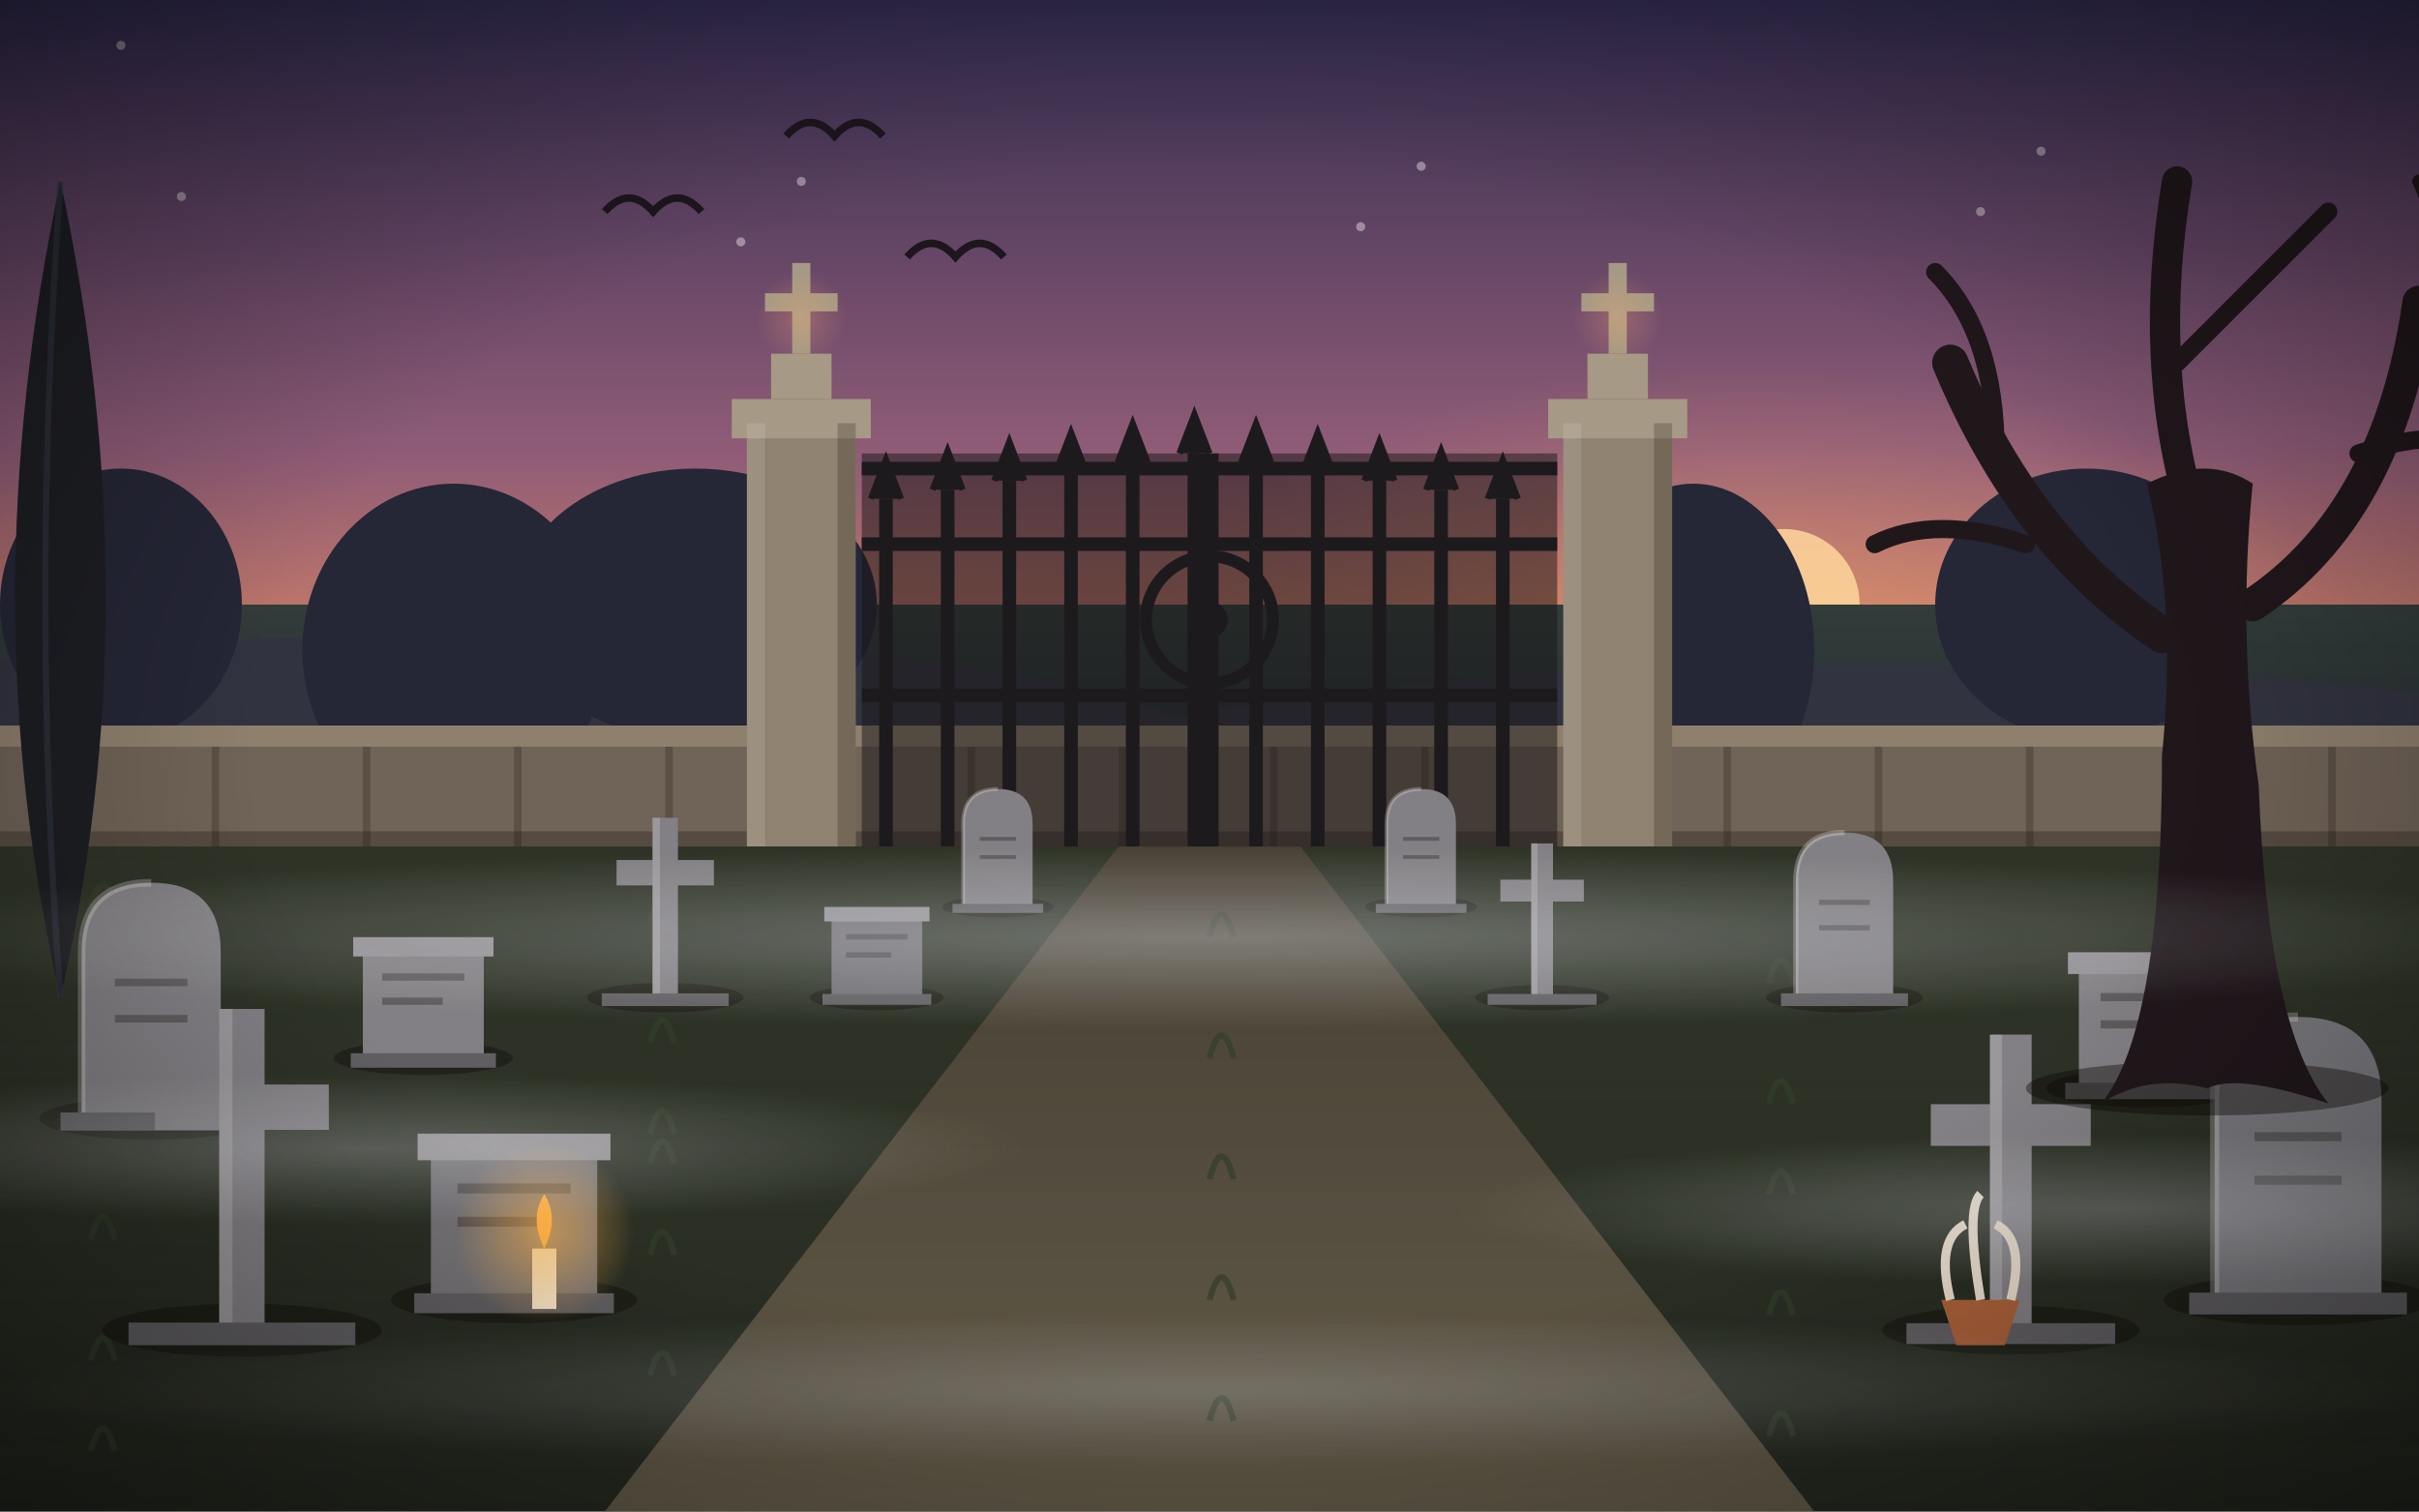
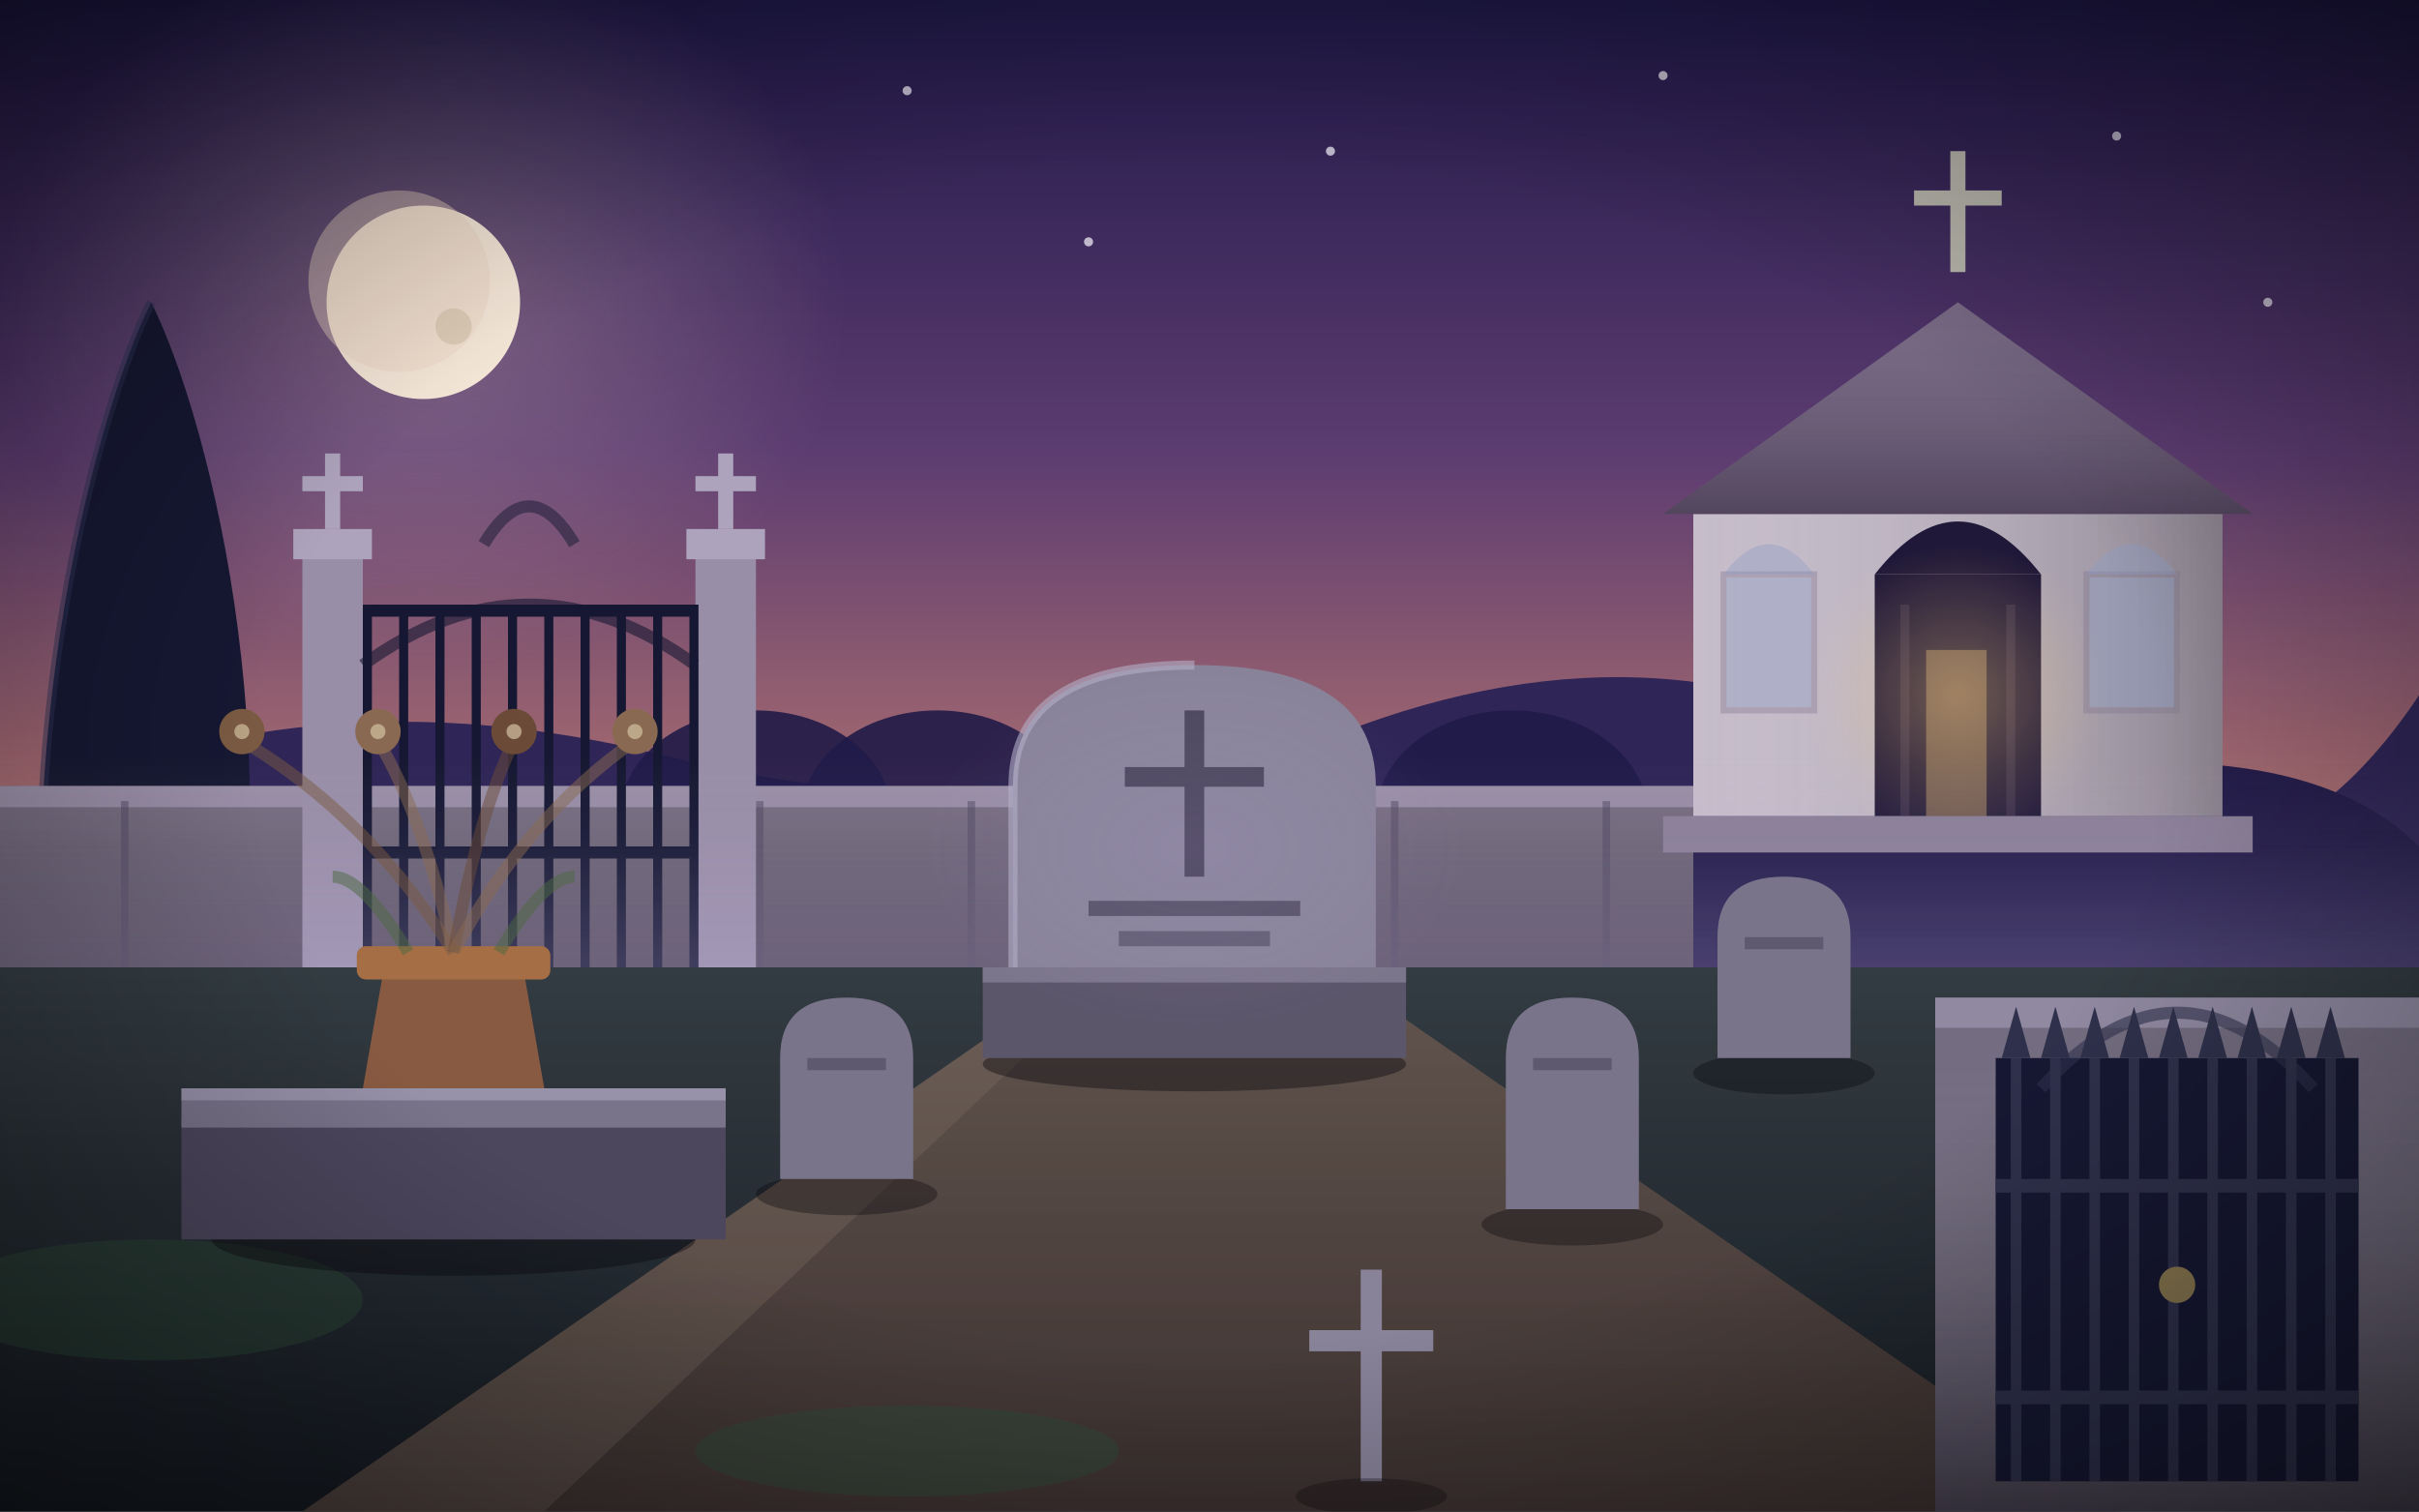
- <svg xmlns="http://www.w3.org/2000/svg" viewBox="0 0 160 100" preserveAspectRatio="xMidYMid slice" width="100%" height="100%">
+ <svg xmlns="http://www.w3.org/2000/svg" viewBox="0 0 160 100" preserveAspectRatio="xMidYMid slice" width="1920" height="1200">
  <defs>
-     <radialGradient id="vgl27" cx="0.5" cy="0.5" r="0.78">
+     <linearGradient id="cem1" x1="0" y1="0" x2="0" y2="1">
+       <stop offset="0" stop-color="#1a1440" stop-opacity="1" />
+       <stop offset="0.45" stop-color="#5a3a6c" stop-opacity="1" />
+       <stop offset="1" stop-color="#d88a6a" stop-opacity="1" />
+     </linearGradient>
+     <radialGradient id="cem2" cx="0.5" cy="0.5" r="0.5">
+       <stop offset="0" stop-color="#ffe2c8" stop-opacity="0.28" />
+       <stop offset="1" stop-color="#ffe2c8" stop-opacity="0" />
+     </radialGradient>
+     <linearGradient id="cem3" x1="0" y1="0" x2="0" y2="1">
+       <stop offset="0" stop-color="#000" stop-opacity="0.0" />
+       <stop offset="1" stop-color="#000" stop-opacity="0.35" />
+     </linearGradient>
+     <linearGradient id="cem4" x1="0" y1="0" x2="1" y2="0">
+       <stop offset="0" stop-color="#fff" stop-opacity="0.05" />
+       <stop offset="1" stop-color="#000" stop-opacity="0.3" />
+     </linearGradient>
+     <linearGradient id="cem5" x1="0" y1="0" x2="0" y2="1">
+       <stop offset="0" stop-color="#fff" stop-opacity="0.1" />
+       <stop offset="1" stop-color="#000" stop-opacity="0.25" />
+     </linearGradient>
+     <radialGradient id="cem6" cx="0.5" cy="0.5" r="0.5">
+       <stop offset="0" stop-color="#ffd27a" stop-opacity="0.38" />
+       <stop offset="1" stop-color="#ffd27a" stop-opacity="0" />
+     </radialGradient>
+     <linearGradient id="cem7" x1="0" y1="0" x2="0" y2="1">
+       <stop offset="0" stop-color="#c8b8e8" stop-opacity="0.0" />
+       <stop offset="1" stop-color="#c8b8e8" stop-opacity="0.22" />
+     </linearGradient>
+     <linearGradient id="cem8" x1="0" y1="0" x2="0" y2="1">
+       <stop offset="0" stop-color="#c8b8e8" stop-opacity="0.0" />
+       <stop offset="1" stop-color="#c8b8e8" stop-opacity="0.18" />
+     </linearGradient>
+     <linearGradient id="cem9" x1="0" y1="0" x2="0" y2="1">
+       <stop offset="0" stop-color="#2f3a3a" stop-opacity="1" />
+       <stop offset="1" stop-color="#10181a" stop-opacity="1" />
+     </linearGradient>
+     <linearGradient id="cem10" x1="0" y1="0" x2="0" y2="1">
+       <stop offset="0" stop-color="#2f3a3a" stop-opacity="1" />
+       <stop offset="1" stop-color="#10181a" stop-opacity="1" />
+     </linearGradient>
+     <linearGradient id="cem11" x1="0" y1="0" x2="0" y2="1">
+       <stop offset="0" stop-color="#6a5a4a" stop-opacity="0.85" />
+       <stop offset="1" stop-color="#3a3028" stop-opacity="0.95" />
+     </linearGradient>
+     <radialGradient id="cem12" cx="0.5" cy="0.5" r="0.5">
+       <stop offset="0" stop-color="#c8b8ff" stop-opacity="0.1" />
+       <stop offset="1" stop-color="#c8b8ff" stop-opacity="0" />
+     </radialGradient>
+     <linearGradient id="cem13" x1="0" y1="0" x2="0" y2="1">
+       <stop offset="0" stop-color="#fff" stop-opacity="0.05" />
+       <stop offset="1" stop-color="#000" stop-opacity="0.35" />
+     </linearGradient>
+     <radialGradient id="cem14" cx="0.5" cy="0.5" r="0.78">
      <stop offset="0.5" stop-color="#000" stop-opacity="0" />
-       <stop offset="1" stop-color="#000" stop-opacity="0.55" />
-     </radialGradient>
-     <linearGradient id="skl27" x1="0" y1="0" x2="0" y2="1">
-       <stop offset="0" stop-color="#2a2850" />
-       <stop offset="0.45" stop-color="#8a5a7a" />
-       <stop offset="0.8" stop-color="#f0925a" />
-       <stop offset="1" stop-color="#ffc27a" />
-     </linearGradient>
-     <radialGradient id="snl27" cx="0.5" cy="0.5" r="0.5">
-       <stop offset="0" stop-color="#ffb070" stop-opacity="0.45" />
-       <stop offset="1" stop-color="#ffb070" stop-opacity="0" />
-     </radialGradient>
-     <linearGradient id="hll27" x1="0" y1="0" x2="0" y2="1">
-       <stop offset="0" stop-color="#2a3a3a" />
-       <stop offset="1" stop-color="#1a2430" />
-     </linearGradient>
-     <linearGradient id="grl27" x1="0" y1="0" x2="0" y2="1">
-       <stop offset="0" stop-color="#3a4a3a" />
-       <stop offset="1" stop-color="#1c261f" />
-     </linearGradient>
-     <linearGradient id="fgll27" x1="0" y1="0" x2="0" y2="1">
-       <stop offset="0" stop-color="#000" stop-opacity="0.35" />
-       <stop offset="1" stop-color="#000" stop-opacity="0.05" />
-     </linearGradient>
-     <radialGradient id="cdl27" cx="0.5" cy="0.5" r="0.5">
-       <stop offset="0" stop-color="#ffb347" stop-opacity="0.6" />
-       <stop offset="1" stop-color="#ffb347" stop-opacity="0" />
-     </radialGradient>
-     <radialGradient id="mfl27" cx="0.5" cy="0.5" r="0.5">
-       <stop offset="0" stop-color="#d8dfe8" stop-opacity="0.42" />
-       <stop offset="1" stop-color="#d8dfe8" stop-opacity="0" />
+       <stop offset="1" stop-color="#000" stop-opacity="0.6" />
    </radialGradient>
  </defs>
-   <rect x="0" y="0" width="160" height="66" fill="url(#skl27)" />
-   <circle cx="8" cy="3" r=".3" fill="#fff" opacity=".4" />
-   <circle cx="49" cy="16" r=".3" fill="#fff" opacity=".4" />
-   <circle cx="90" cy="15" r=".3" fill="#fff" opacity=".4" />
-   <circle cx="131" cy="14" r=".3" fill="#fff" opacity=".4" />
-   <circle cx="12" cy="13" r=".3" fill="#fff" opacity=".4" />
-   <circle cx="53" cy="12" r=".3" fill="#fff" opacity=".4" />
-   <circle cx="94" cy="11" r=".3" fill="#fff" opacity=".4" />
-   <circle cx="135" cy="10" r=".3" fill="#fff" opacity=".4" />
-   <ellipse cx="116" cy="44" rx="40" ry="20" fill="url(#snl27)" />
-   <circle cx="118" cy="40" r="5" fill="#ffd9a0" opacity=".85" />
-   <rect x="0" y="40" width="160" height="16" fill="url(#hll27)" />
-   <ellipse cx="30" cy="50" rx="50" ry="8" fill="#2a3042" />
-   <ellipse cx="124" cy="52" rx="56" ry="8" fill="#2a3042" opacity=".9" />
-   <g fill="#1c2236">
-     <ellipse cx="8" cy="40" rx="8" ry="9" />
-     <ellipse cx="30" cy="43" rx="10" ry="11" />
-     <ellipse cx="46" cy="40" rx="12" ry="9" />
-     <ellipse cx="112" cy="43" rx="8" ry="11" />
-     <ellipse cx="138" cy="40" rx="10" ry="9" />
+   <rect x="0" y="0" width="160" height="66" fill="url(#cem1)" />
+   <ellipse cx="28" cy="20" rx="28" ry="24" fill="url(#cem2)" />
+   <circle cx="28" cy="20" r="6.4" fill="#fbeed8" />
+   <circle cx="26.4" cy="18.6" r="6" fill="#efdcc0" opacity="0.45" />
+   <circle cx="30" cy="21.6" r="1.2" fill="#d6c4a6" opacity="0.6" />
+   <circle cx="60" cy="6" r="0.3" fill="#fff" opacity="0.7" />
+   <circle cx="88" cy="10" r="0.3" fill="#fff" opacity="0.7" />
+   <circle cx="110" cy="5" r="0.3" fill="#fff" opacity="0.7" />
+   <circle cx="140" cy="9" r="0.3" fill="#fff" opacity="0.7" />
+   <circle cx="150" cy="20" r="0.3" fill="#fff" opacity="0.7" />
+   <circle cx="72" cy="16" r="0.3" fill="#fff" opacity="0.7" />
+   <path d="M0 54Q20 44 44 50T90 48T130 52T160 46V62H0Z" fill="#2a2250" />
+   <path d="M0 58Q30 50 60 56T120 54T160 56V66H0Z" fill="#1d1842" />
+   <ellipse cx="50" cy="54" rx="9" ry="7" fill="#1a1640" opacity="0.9" />
+   <ellipse cx="62" cy="54" rx="9" ry="7" fill="#1a1640" opacity="0.9" />
+   <ellipse cx="100" cy="54" rx="9" ry="7" fill="#1a1640" opacity="0.9" />
+   <path d="M4 74C0 52 6 28 10 20C14 28 20 52 14 74Z" fill="#10142a" />
+   <path d="M4 74C0 52 6 28 10 20" fill="none" opacity="0.5" stroke="#2a3050" stroke-width="0.6" />
+   <rect x="0" y="52" width="112" height="12" fill="#7a7280" />
+   <rect x="0" y="52" width="112" height="12" fill="url(#cem3)" />
+   <rect x="0" y="52" width="112" height="1.4" fill="#a8a0b4" opacity="0.7" />
+   <rect x="8" y="53" width="0.5" height="11" fill="#4a4458" opacity="0.5" />
+   <rect x="22" y="53" width="0.5" height="11" fill="#4a4458" opacity="0.5" />
+   <rect x="36" y="53" width="0.5" height="11" fill="#4a4458" opacity="0.5" />
+   <rect x="50" y="53" width="0.5" height="11" fill="#4a4458" opacity="0.5" />
+   <rect x="64" y="53" width="0.5" height="11" fill="#4a4458" opacity="0.5" />
+   <rect x="78" y="53" width="0.5" height="11" fill="#4a4458" opacity="0.5" />
+   <rect x="92" y="53" width="0.5" height="11" fill="#4a4458" opacity="0.5" />
+   <rect x="106" y="53" width="0.5" height="11" fill="#4a4458" opacity="0.5" />
+   <rect x="20" y="36" width="4" height="28" fill="#9a92a6" />
+   <rect x="19.4" y="35" width="5.2" height="2" fill="#b0a8bc" />
+   <path d="M22 30V35M20 32H24" fill="none" stroke="#b0a8bc" stroke-width="1" />
+   <rect x="46" y="36" width="4" height="28" fill="#9a92a6" />
+   <rect x="45.4" y="35" width="5.2" height="2" fill="#b0a8bc" />
+   <path d="M48 30V35M46 32H50" fill="none" stroke="#b0a8bc" stroke-width="1" />
+   <rect x="24" y="40" width="0.6" height="24" fill="#10142a" />
+   <rect x="26.4" y="40" width="0.6" height="24" fill="#10142a" />
+   <rect x="28.8" y="40" width="0.6" height="24" fill="#10142a" />
+   <rect x="31.2" y="40" width="0.6" height="24" fill="#10142a" />
+   <rect x="33.6" y="40" width="0.6" height="24" fill="#10142a" />
+   <rect x="36" y="40" width="0.6" height="24" fill="#10142a" />
+   <rect x="38.4" y="40" width="0.6" height="24" fill="#10142a" />
+   <rect x="40.8" y="40" width="0.6" height="24" fill="#10142a" />
+   <rect x="43.2" y="40" width="0.6" height="24" fill="#10142a" />
+   <rect x="45.6" y="40" width="0.6" height="24" fill="#10142a" />
+   <path d="M24 44Q35 36 46 44" fill="none" opacity="0.6" stroke="#10142a" stroke-width="0.8" />
+   <rect x="24" y="40" width="22" height="0.8" fill="#10142a" />
+   <rect x="24" y="56" width="22" height="0.8" fill="#10142a" />
+   <path d="M32 36q3-5 6 0" fill="none" opacity="0.5" stroke="#10142a" stroke-width="0.8" />
+   <rect x="112" y="34" width="35" height="20" fill="#c8bfc8" />
+   <rect x="112" y="34" width="35" height="20" fill="url(#cem4)" />
+   <path d="M110 34L129.5 20L149 34Z" fill="#6a5a74" />
+   <path d="M110 34L129.5 20L149 34Z" fill="url(#cem5)" />
+   <rect x="129" y="10" width="1" height="8" fill="#bba" />
+   <rect x="126.6" y="12.6" width="5.8" height="1" fill="#bba" />
+   <rect x="124" y="38" width="11" height="16" fill="#1a1430" />
+   <path d="M124 38Q129.5 31 135 38Z" fill="#1a1430" />
+   <path d="M126 54V40M133 54V40" fill="none" opacity="0.4" stroke="#4a4058" stroke-width="0.6" />
+   <ellipse cx="129.5" cy="46" rx="10" ry="10" fill="url(#cem6)" />
+   <rect x="127.4" y="43" width="4" height="11" fill="#ffd27a" opacity="0.35" />
+   <rect x="114" y="38" width="6" height="9" fill="#8aa0c8" opacity="0.35" stroke="#7a7288" stroke-width="0.4" />
+   <path d="M114 38Q117 34 120 38" fill="#8aa0c8" opacity="0.35" />
+   <rect x="138" y="38" width="6" height="9" fill="#8aa0c8" opacity="0.35" stroke="#7a7288" stroke-width="0.4" />
+   <path d="M138 38Q141 34 144 38" fill="#8aa0c8" opacity="0.35" />
+   <rect x="110" y="54" width="39" height="2.4" fill="#8a8294" />
+   <rect x="0" y="50" width="160" height="20" fill="url(#cem7)" />
+   <rect x="0" y="56" width="160" height="14" fill="url(#cem8)" />
+   <rect x="0" y="64" width="160" height="36" fill="url(#cem9)" />
+   <rect x="0" y="64" width="160" height="36" fill="url(#cem10)" />
+   <g stroke="#000" stroke-width=".3" opacity="0.0">
+     <line x1="-20.8" y1="64" x2="-247.6" y2="100" />
+     <line x1="-15.2" y1="64" x2="-229.4" y2="100" />
+     <line x1="-9.6" y1="64" x2="-211.2" y2="100" />
+     <line x1="-4" y1="64" x2="-193" y2="100" />
+     <line x1="1.6" y1="64" x2="-174.8" y2="100" />
+     <line x1="7.2" y1="64" x2="-156.6" y2="100" />
+     <line x1="12.8" y1="64" x2="-138.4" y2="100" />
+     <line x1="18.4" y1="64" x2="-120.2" y2="100" />
+     <line x1="24" y1="64" x2="-102" y2="100" />
+     <line x1="29.6" y1="64" x2="-83.8" y2="100" />
+     <line x1="35.2" y1="64" x2="-65.6" y2="100" />
+     <line x1="40.8" y1="64" x2="-47.4" y2="100" />
+     <line x1="46.4" y1="64" x2="-29.2" y2="100" />
+     <line x1="52" y1="64" x2="-11" y2="100" />
+     <line x1="57.6" y1="64" x2="7.2" y2="100" />
+     <line x1="63.2" y1="64" x2="25.4" y2="100" />
+     <line x1="68.8" y1="64" x2="43.6" y2="100" />
+     <line x1="74.4" y1="64" x2="61.8" y2="100" />
+     <line x1="80" y1="64" x2="80" y2="100" />
+     <line x1="85.6" y1="64" x2="98.2" y2="100" />
+     <line x1="91.2" y1="64" x2="116.4" y2="100" />
+     <line x1="96.8" y1="64" x2="134.6" y2="100" />
+     <line x1="102.4" y1="64" x2="152.8" y2="100" />
+     <line x1="108" y1="64" x2="171" y2="100" />
+     <line x1="113.6" y1="64" x2="189.2" y2="100" />
+     <line x1="119.2" y1="64" x2="207.4" y2="100" />
+     <line x1="124.8" y1="64" x2="225.6" y2="100" />
+     <line x1="130.4" y1="64" x2="243.8" y2="100" />
+     <line x1="136" y1="64" x2="262" y2="100" />
+     <line x1="141.6" y1="64" x2="280.2" y2="100" />
+     <line x1="147.2" y1="64" x2="298.4" y2="100" />
+     <line x1="152.8" y1="64" x2="316.6" y2="100" />
+     <line x1="158.4" y1="64" x2="334.8" y2="100" />
+     <line x1="164" y1="64" x2="353" y2="100" />
+     <line x1="169.6" y1="64" x2="371.2" y2="100" />
+     <line x1="175.2" y1="64" x2="389.4" y2="100" />
+     <line x1="180.8" y1="64" x2="407.6" y2="100" />
+     <line x1="0" y1="74.34" x2="160" y2="74.34" />
  </g>
-   <rect x="0" y="48" width="160" height="8" fill="#6a6258" />
-   <rect x="0" y="48" width="160" height="1.4" fill="#8a8070" />
-   <rect x="4" y="49.4" width="0.5" height="6.6" fill="#000" opacity=".2" />
-   <rect x="14" y="49.4" width="0.5" height="6.6" fill="#000" opacity=".2" />
-   <rect x="24" y="49.4" width="0.5" height="6.6" fill="#000" opacity=".2" />
-   <rect x="34" y="49.4" width="0.5" height="6.6" fill="#000" opacity=".2" />
-   <rect x="44" y="49.4" width="0.5" height="6.6" fill="#000" opacity=".2" />
-   <rect x="54" y="49.4" width="0.5" height="6.6" fill="#000" opacity=".2" />
-   <rect x="64" y="49.4" width="0.5" height="6.6" fill="#000" opacity=".2" />
-   <rect x="74" y="49.4" width="0.5" height="6.6" fill="#000" opacity=".2" />
-   <rect x="84" y="49.4" width="0.5" height="6.6" fill="#000" opacity=".2" />
-   <rect x="94" y="49.4" width="0.5" height="6.6" fill="#000" opacity=".2" />
-   <rect x="104" y="49.4" width="0.5" height="6.6" fill="#000" opacity=".2" />
-   <rect x="114" y="49.4" width="0.5" height="6.6" fill="#000" opacity=".2" />
-   <rect x="124" y="49.4" width="0.5" height="6.6" fill="#000" opacity=".2" />
-   <rect x="134" y="49.4" width="0.5" height="6.6" fill="#000" opacity=".2" />
-   <rect x="144" y="49.4" width="0.5" height="6.6" fill="#000" opacity=".2" />
-   <rect x="154" y="49.4" width="0.5" height="6.6" fill="#000" opacity=".2" />
-   <rect x="0" y="55" width="160" height="1.4" fill="#000" opacity=".25" />
-   <rect x="49.4" y="28" width="7.2" height="28" fill="#8a8272" />
-   <rect x="48.4" y="26.4" width="9.2" height="2.6" fill="#a29a88" />
-   <rect x="51" y="23.4" width="4" height="3" fill="#a29a88" />
-   <rect x="49.4" y="28" width="1.2" height="28" fill="#fff" opacity=".12" />
-   <rect x="55.4" y="28" width="1.2" height="28" fill="#000" opacity=".2" />
-   <path d="M53 17.4V23.4M50.6 20H55.4" stroke="#a29a88" stroke-width="1.2" />
-   <rect x="103.4" y="28" width="7.2" height="28" fill="#8a8272" />
-   <rect x="102.4" y="26.4" width="9.2" height="2.6" fill="#a29a88" />
-   <rect x="105" y="23.4" width="4" height="3" fill="#a29a88" />
-   <rect x="103.4" y="28" width="1.2" height="28" fill="#fff" opacity=".12" />
-   <rect x="109.4" y="28" width="1.2" height="28" fill="#000" opacity=".2" />
-   <path d="M107 17.4V23.4M104.6 20H109.4" stroke="#a29a88" stroke-width="1.2" />
-   <rect x="57" y="30" width="46" height="26" fill="#0e0f14" opacity=".5" />
-   <g stroke="#14161c" stroke-width=".9" fill="none">
-     <path d="M58.6 56V33" />
-     <path d="M58.6 33l0 -2" stroke-width=".6" />
-     <path d="M57.6 33l1 -2.6l1 2.6" fill="#14161c" stroke-width=".4" />
-     <path d="M62.68 56V32.4" />
-     <path d="M62.68 32.4l0 -2" stroke-width=".6" />
-     <path d="M61.68 32.4l1 -2.6l1 2.6" fill="#14161c" stroke-width=".4" />
-     <path d="M66.76 56V31.8" />
-     <path d="M66.76 31.8l0 -2" stroke-width=".6" />
-     <path d="M65.76 31.8l1 -2.6l1 2.6" fill="#14161c" stroke-width=".4" />
-     <path d="M70.84 56V31.2" />
-     <path d="M70.84 31.2l0 -2" stroke-width=".6" />
-     <path d="M69.84 31.2l1 -2.6l1 2.6" fill="#14161c" stroke-width=".4" />
-     <path d="M74.92 56V30.6" />
-     <path d="M74.92 30.6l0 -2" stroke-width=".6" />
-     <path d="M73.92 30.6l1 -2.6l1 2.6" fill="#14161c" stroke-width=".4" />
-     <path d="M79 56V30" />
-     <path d="M79 30l0 -2" stroke-width=".6" />
-     <path d="M78 30l1 -2.6l1 2.6" fill="#14161c" stroke-width=".4" />
-     <path d="M83.08 56V30.6" />
-     <path d="M83.08 30.6l0 -2" stroke-width=".6" />
-     <path d="M82.08 30.6l1 -2.6l1 2.6" fill="#14161c" stroke-width=".4" />
-     <path d="M87.16 56V31.2" />
-     <path d="M87.16 31.2l0 -2" stroke-width=".6" />
-     <path d="M86.16 31.2l1 -2.6l1 2.6" fill="#14161c" stroke-width=".4" />
-     <path d="M91.24 56V31.8" />
-     <path d="M91.24 31.8l0 -2" stroke-width=".6" />
-     <path d="M90.24 31.8l1 -2.6l1 2.6" fill="#14161c" stroke-width=".4" />
-     <path d="M95.32 56V32.4" />
-     <path d="M95.32 32.4l0 -2" stroke-width=".6" />
-     <path d="M94.32 32.4l1 -2.6l1 2.6" fill="#14161c" stroke-width=".4" />
-     <path d="M99.4 56V33" />
-     <path d="M99.4 33l0 -2" stroke-width=".6" />
-     <path d="M98.4 33l1 -2.6l1 2.6" fill="#14161c" stroke-width=".4" />
-     <path d="M57 36H103M57 46H103M57 31H103" />
-     <path d="M57 56Q80 20 103 56" stroke-width="1.1" opacity="0" />
+   <path d="M72 64L88 64L140 100L20 100Z" fill="url(#cem11)" />
+   <path d="M72 64L74 64L36 100L20 100Z" fill="#8a7a68" opacity="0.25" />
+   <g fill="#2a4a32" opacity=".5">
+     <ellipse cx="10" cy="86" rx="14" ry="4" />
+     <ellipse cx="150" cy="74" rx="16" ry="4" />
+     <ellipse cx="60" cy="96" rx="14" ry="3" />
  </g>
-   <g stroke="#14161c" stroke-width="1.2" fill="none">
-     <path d="M80 56V30" />
-   </g>
-   <circle cx="80" cy="41" r="4.2" fill="none" stroke="#14161c" stroke-width=".8" />
-   <circle cx="80" cy="41" r="1.2" fill="#14161c" />
-   <path d="M57 56L50 62H110L103 56Z" fill="#a89e86" opacity=".3" />
-   <ellipse cx="53" cy="21" rx="3" ry="3" fill="url(#snl27)" opacity=".6" />
-   <ellipse cx="107" cy="21" rx="3" ry="3" fill="url(#snl27)" opacity=".6" />
-   <rect x="0" y="56" width="160" height="44" fill="url(#grl27)" />
-   <rect x="0" y="56" width="160" height="44" fill="url(#fgll27)" />
-   <path d="M62 56L72 56L84 100H34Z" fill="#6a6252" opacity="0" />
-   <path d="M74 56H86L120 100H40Z" fill="#7a725f" opacity=".7" />
-   <path d="M74 56H86L120 100H40Z" fill="url(#fgll27)" />
-   <path d="M6 60q.8-3 1.6 0" stroke="#2a3a2a" stroke-width=".4" fill="none" opacity=".7" />
-   <path d="M43 77q.8-3 1.6 0" stroke="#2a3a2a" stroke-width=".4" fill="none" opacity=".7" />
-   <path d="M80 94q.8-3 1.6 0" stroke="#2a3a2a" stroke-width=".4" fill="none" opacity=".7" />
-   <path d="M117 73q.8-3 1.6 0" stroke="#2a3a2a" stroke-width=".4" fill="none" opacity=".7" />
-   <path d="M6 90q.8-3 1.6 0" stroke="#2a3a2a" stroke-width=".4" fill="none" opacity=".7" />
-   <path d="M43 69q.8-3 1.6 0" stroke="#2a3a2a" stroke-width=".4" fill="none" opacity=".7" />
-   <path d="M80 86q.8-3 1.6 0" stroke="#2a3a2a" stroke-width=".4" fill="none" opacity=".7" />
-   <path d="M117 65q.8-3 1.6 0" stroke="#2a3a2a" stroke-width=".4" fill="none" opacity=".7" />
-   <path d="M6 82q.8-3 1.6 0" stroke="#2a3a2a" stroke-width=".4" fill="none" opacity=".7" />
-   <path d="M43 61q.8-3 1.6 0" stroke="#2a3a2a" stroke-width=".4" fill="none" opacity=".7" />
-   <path d="M80 78q.8-3 1.6 0" stroke="#2a3a2a" stroke-width=".4" fill="none" opacity=".7" />
-   <path d="M117 95q.8-3 1.6 0" stroke="#2a3a2a" stroke-width=".4" fill="none" opacity=".7" />
-   <path d="M6 74q.8-3 1.6 0" stroke="#2a3a2a" stroke-width=".4" fill="none" opacity=".7" />
-   <path d="M43 91q.8-3 1.6 0" stroke="#2a3a2a" stroke-width=".4" fill="none" opacity=".7" />
-   <path d="M80 70q.8-3 1.6 0" stroke="#2a3a2a" stroke-width=".4" fill="none" opacity=".7" />
-   <path d="M117 87q.8-3 1.6 0" stroke="#2a3a2a" stroke-width=".4" fill="none" opacity=".7" />
-   <path d="M6 66q.8-3 1.6 0" stroke="#2a3a2a" stroke-width=".4" fill="none" opacity=".7" />
-   <path d="M43 83q.8-3 1.6 0" stroke="#2a3a2a" stroke-width=".4" fill="none" opacity=".7" />
-   <path d="M80 62q.8-3 1.6 0" stroke="#2a3a2a" stroke-width=".4" fill="none" opacity=".7" />
-   <path d="M117 79q.8-3 1.6 0" stroke="#2a3a2a" stroke-width=".4" fill="none" opacity=".7" />
-   <path d="M6 96q.8-3 1.6 0" stroke="#2a3a2a" stroke-width=".4" fill="none" opacity=".7" />
-   <path d="M43 75q.8-3 1.6 0" stroke="#2a3a2a" stroke-width=".4" fill="none" opacity=".7" />
-   <g transform="translate(66 60) scale(0.5)">
-     <ellipse cx="0" cy="0" rx="7.4" ry="1.4" fill="#000" opacity=".35" />
-     <path d="M-4.6 0V-11Q-4.6 -15.6 0 -15.6Q4.6 -15.6 4.6 -11V0Z" fill="#7d8087" />
-     <path d="M-4.6 0V-11Q-4.6 -15.6 0 -15.6" stroke="#fff" stroke-width=".5" opacity=".25" fill="none" />
-     <path d="M-2.4 -9H2.4M-2.4 -6.6H2.4" stroke="#000" stroke-width=".5" opacity=".28" />
-     <rect x="-6" y="-0.4" width="12" height="1.2" fill="#5a5d63" />
-   </g>
-   <g transform="translate(94 60) scale(0.5)">
-     <ellipse cx="0" cy="0" rx="7.4" ry="1.4" fill="#000" opacity=".35" />
-     <path d="M-4.6 0V-11Q-4.6 -15.6 0 -15.6Q4.6 -15.6 4.6 -11V0Z" fill="#7d8087" />
-     <path d="M-4.6 0V-11Q-4.6 -15.6 0 -15.6" stroke="#fff" stroke-width=".5" opacity=".25" fill="none" />
-     <path d="M-2.4 -9H2.4M-2.4 -6.6H2.4" stroke="#000" stroke-width=".5" opacity=".28" />
-     <rect x="-6" y="-0.4" width="12" height="1.2" fill="#5a5d63" />
-   </g>
-   <g transform="translate(58 66) scale(0.6)">
-     <ellipse cx="0" cy="0" rx="7.4" ry="1.4" fill="#000" opacity=".35" />
-     <rect x="-5" y="-9" width="10" height="9" fill="#6a6e76" />
-     <rect x="-5.8" y="-10" width="11.6" height="1.6" fill="#8f9198" />
-     <rect x="-3.4" y="-7" width="6.8" height="0.6" fill="#000" opacity=".3" />
-     <rect x="-3.4" y="-5" width="5" height="0.6" fill="#000" opacity=".3" />
-     <rect x="-6" y="-0.4" width="12" height="1.2" fill="#5a5d63" />
-   </g>
-   <g transform="translate(102 66) scale(0.6)">
-     <ellipse cx="0" cy="0" rx="7.4" ry="1.4" fill="#000" opacity=".35" />
-     <rect x="-1.2" y="-17" width="2.4" height="17" fill="#7d8087" />
-     <rect x="-4.6" y="-13" width="9.2" height="2.4" fill="#7d8087" />
-     <rect x="-1.2" y="-17" width="0.7" height="17" fill="#fff" opacity=".2" />
-     <rect x="-6" y="-0.4" width="12" height="1.2" fill="#5a5d63" />
-   </g>
-   <g transform="translate(10 74) scale(1)">
-     <ellipse cx="0" cy="0" rx="7.4" ry="1.4" fill="#000" opacity=".35" />
-     <path d="M-4.6 0V-11Q-4.6 -15.6 0 -15.6Q4.6 -15.6 4.6 -11V0Z" fill="#7d8087" />
-     <path d="M-4.6 0V-11Q-4.6 -15.6 0 -15.6" stroke="#fff" stroke-width=".5" opacity=".25" fill="none" />
-     <path d="M-2.4 -9H2.4M-2.4 -6.6H2.4" stroke="#000" stroke-width=".5" opacity=".28" />
-     <rect x="-6" y="-0.4" width="12" height="1.2" fill="#5a5d63" />
-   </g>
-   <g transform="translate(28 70) scale(0.8)">
-     <ellipse cx="0" cy="0" rx="7.4" ry="1.4" fill="#000" opacity=".35" />
-     <rect x="-5" y="-9" width="10" height="9" fill="#7d8087" />
-     <rect x="-5.8" y="-10" width="11.6" height="1.6" fill="#8f9198" />
-     <rect x="-3.4" y="-7" width="6.8" height="0.6" fill="#000" opacity=".3" />
-     <rect x="-3.4" y="-5" width="5" height="0.6" fill="#000" opacity=".3" />
-     <rect x="-6" y="-0.4" width="12" height="1.2" fill="#5a5d63" />
-   </g>
-   <g transform="translate(44 66) scale(0.7)">
-     <ellipse cx="0" cy="0" rx="7.4" ry="1.4" fill="#000" opacity=".35" />
-     <rect x="-1.2" y="-17" width="2.4" height="17" fill="#7d8087" />
-     <rect x="-4.6" y="-13" width="9.2" height="2.4" fill="#7d8087" />
-     <rect x="-1.2" y="-17" width="0.7" height="17" fill="#fff" opacity=".2" />
-     <rect x="-6" y="-0.4" width="12" height="1.2" fill="#5a5d63" />
-   </g>
-   <g transform="translate(16 88) scale(1.25)">
-     <ellipse cx="0" cy="0" rx="7.4" ry="1.4" fill="#000" opacity=".35" />
-     <rect x="-1.2" y="-17" width="2.4" height="17" fill="#7d8087" />
-     <rect x="-4.6" y="-13" width="9.2" height="2.4" fill="#7d8087" />
-     <rect x="-1.2" y="-17" width="0.7" height="17" fill="#fff" opacity=".2" />
-     <rect x="-6" y="-0.4" width="12" height="1.2" fill="#5a5d63" />
-   </g>
-   <g transform="translate(34 86) scale(1.1)">
-     <ellipse cx="0" cy="0" rx="7.4" ry="1.4" fill="#000" opacity=".35" />
-     <rect x="-5" y="-9" width="10" height="9" fill="#6f7279" />
-     <rect x="-5.8" y="-10" width="11.6" height="1.6" fill="#8f9198" />
-     <rect x="-3.4" y="-7" width="6.8" height="0.6" fill="#000" opacity=".3" />
-     <rect x="-3.4" y="-5" width="5" height="0.6" fill="#000" opacity=".3" />
-     <rect x="-6" y="-0.4" width="12" height="1.2" fill="#5a5d63" />
-   </g>
-   <g transform="translate(122 66) scale(0.7)">
-     <ellipse cx="0" cy="0" rx="7.4" ry="1.4" fill="#000" opacity=".35" />
-     <path d="M-4.6 0V-11Q-4.6 -15.6 0 -15.6Q4.6 -15.6 4.6 -11V0Z" fill="#7d8087" />
-     <path d="M-4.6 0V-11Q-4.6 -15.6 0 -15.6" stroke="#fff" stroke-width=".5" opacity=".25" fill="none" />
-     <path d="M-2.4 -9H2.4M-2.4 -6.6H2.4" stroke="#000" stroke-width=".5" opacity=".28" />
-     <rect x="-6" y="-0.4" width="12" height="1.2" fill="#5a5d63" />
-   </g>
-   <g transform="translate(142 72) scale(0.9)">
-     <ellipse cx="0" cy="0" rx="7.4" ry="1.4" fill="#000" opacity=".35" />
-     <rect x="-5" y="-9" width="10" height="9" fill="#7d8087" />
-     <rect x="-5.8" y="-10" width="11.6" height="1.6" fill="#8f9198" />
-     <rect x="-3.4" y="-7" width="6.8" height="0.6" fill="#000" opacity=".3" />
-     <rect x="-3.4" y="-5" width="5" height="0.6" fill="#000" opacity=".3" />
-     <rect x="-6" y="-0.4" width="12" height="1.2" fill="#5a5d63" />
-   </g>
-   <g transform="translate(152 86) scale(1.2)">
-     <ellipse cx="0" cy="0" rx="7.4" ry="1.4" fill="#000" opacity=".35" />
-     <path d="M-4.6 0V-11Q-4.6 -15.6 0 -15.6Q4.6 -15.6 4.6 -11V0Z" fill="#767a82" />
-     <path d="M-4.6 0V-11Q-4.6 -15.6 0 -15.6" stroke="#fff" stroke-width=".5" opacity=".25" fill="none" />
-     <path d="M-2.4 -9H2.4M-2.4 -6.6H2.4" stroke="#000" stroke-width=".5" opacity=".28" />
-     <rect x="-6" y="-0.4" width="12" height="1.2" fill="#5a5d63" />
-   </g>
-   <g transform="translate(133 88) scale(1.15)">
-     <ellipse cx="0" cy="0" rx="7.4" ry="1.4" fill="#000" opacity=".35" />
-     <rect x="-1.2" y="-17" width="2.4" height="17" fill="#7d8087" />
-     <rect x="-4.6" y="-13" width="9.2" height="2.4" fill="#7d8087" />
-     <rect x="-1.2" y="-17" width="0.7" height="17" fill="#fff" opacity=".2" />
-     <rect x="-6" y="-0.4" width="12" height="1.2" fill="#5a5d63" />
-   </g>
-   <g transform="translate(36 86.6)">
-     <rect x="-0.8" y="-4" width="1.6" height="4" fill="#f4ecd8" />
-     <path d="M0 -4Q-1 -6 0 -7.6Q1 -6 0 -4Z" fill="#ffb347" />
-     <ellipse cx="0" cy="-5" rx="6" ry="6" fill="url(#cdl27)" />
-   </g>
-   <g transform="translate(131 89)">
-     <path d="M-1.6 0L-2.6 -3H2.6L1.6 0Z" fill="#a8603a" />
-     <path d="M-2 -3Q-3 -7 -1 -8M2 -3Q3 -7 1 -8M0 -3Q-1 -9 0 -10" stroke="#e8e0d0" stroke-width=".6" fill="none" />
-   </g>
-   <path d="M4 66Q-2 40 4 12Q10 40 4 66Z" fill="#141a22" />
-   <path d="M4 66Q2 40 4 12" stroke="#2a3442" stroke-width=".4" fill="none" opacity=".6" />
-   <g transform="translate(146 70)">
-     <ellipse cx="0" cy="2" rx="12" ry="1.8" fill="#000" opacity=".4" />
-     <path d="M-7 3Q-3 -2 -3 -20Q-2 -30 -4 -38Q0 -40 3 -38Q2 -28 3.4 -18Q4 -2 8 3Q2 1 0 2Q-4 1 -7 3Z" fill="#17131a" />
-     <g stroke="#17131a" fill="none" stroke-linecap="round">
-       <path d="M-3 -28Q-12 -34 -17 -46" stroke-width="2.4" />
-       <path d="M3 -30Q12 -36 14 -50" stroke-width="2.2" />
-       <path d="M-1 -36Q-4 -46 -2 -58" stroke-width="2" />
-       <path d="M-12 -34Q-18 -36 -22 -34" stroke-width="1.2" />
-       <path d="M-14 -40Q-14 -48 -18 -52" stroke-width="1.2" />
-       <path d="M10 -40Q16 -42 20 -40" stroke-width="1.2" />
-       <path d="M-2 -46Q4 -52 8 -56" stroke-width="1.2" />
-       <path d="M14 -48Q16 -54 14 -58" stroke-width=".9" />
-     </g>
-   </g>
-   <ellipse cx="80" cy="62" rx="90" ry="6" fill="url(#mfl27)" opacity=".9" />
-   <ellipse cx="24" cy="76" rx="44" ry="5" fill="url(#mfl27)" opacity=".7" />
-   <ellipse cx="140" cy="80" rx="44" ry="5" fill="url(#mfl27)" opacity=".7" />
-   <ellipse cx="80" cy="92" rx="80" ry="5" fill="url(#mfl27)" opacity=".55" />
-   <g fill="#14121c">
-     <path d="M40 14q1.6 -1.8 3.2 0q1.6 -1.8 3.2 0" stroke="#14121c" stroke-width=".5" fill="none" />
-     <path d="M52 9q1.6 -1.8 3.2 0q1.6 -1.8 3.2 0" stroke="#14121c" stroke-width=".5" fill="none" />
-     <path d="M60 17q1.6 -1.8 3.2 0q1.6 -1.8 3.2 0" stroke="#14121c" stroke-width=".5" fill="none" />
-   </g>
-   <rect x="0" y="0" width="160" height="100" fill="#ff7a3a" opacity=".04" />
-   <rect width="160" height="100" fill="url(#vgl27)" />
+   <ellipse cx="79" cy="70.4" rx="14" ry="1.8" fill="#000" opacity="0.4" />
+   <rect x="65" y="64" width="28" height="6" fill="#5a5666" />
+   <rect x="65" y="64" width="28" height="1" fill="#8a8698" opacity="0.7" />
+   <path d="M67 64V52Q67 44 79 44Q91 44 91 52V64Z" fill="#8a8698" />
+   <path d="M67 64V52Q67 44 79 44" fill="none" opacity="0.6" stroke="#b8b4c8" stroke-width="0.6" />
+   <path d="M79 47V58M74.4 51.4H83.6" fill="none" stroke="#4a4658" stroke-width="1.3" />
+   <rect x="72" y="59.6" width="14" height="1" fill="#4a4658" opacity="0.8" />
+   <rect x="74" y="61.6" width="10" height="1" fill="#4a4658" opacity="0.6" />
+   <ellipse cx="79" cy="56" rx="18" ry="12" fill="url(#cem12)" />
+   <ellipse cx="30" cy="82" rx="16" ry="2.4" fill="#000" opacity="0.4" />
+   <path d="M12 82V74H48V82Z" fill="#4a4658" />
+   <rect x="12" y="72" width="36" height="2.6" fill="#7a7688" />
+   <rect x="12" y="72" width="36" height="0.8" fill="#b8b4c8" opacity="0.5" />
+   <path d="M24 72L25.4 64H34.6L36 72Z" fill="#8a5a3a" />
+   <rect x="23.6" y="62.6" width="12.8" height="2.2" fill="#a8703e" rx="0.6" />
+   <path d="M30 63Q24.4 54 16 49" fill="none" opacity="0.5" stroke="#7a5a3a" stroke-width="0.8" />
+   <circle cx="16" cy="48.4" r="1.5" fill="#7a5a3a" />
+   <circle cx="16" cy="48.4" r="0.5" fill="#d8c8a0" opacity="0.7" />
+   <path d="M30 63Q28.0 54 25 49" fill="none" opacity="0.5" stroke="#8a6a4a" stroke-width="0.8" />
+   <circle cx="25" cy="48.4" r="1.5" fill="#8a6a4a" />
+   <circle cx="25" cy="48.4" r="0.5" fill="#d8c8a0" opacity="0.7" />
+   <path d="M30 63Q31.6 54 34 49" fill="none" opacity="0.5" stroke="#6a4a30" stroke-width="0.8" />
+   <circle cx="34" cy="48.4" r="1.5" fill="#6a4a30" />
+   <circle cx="34" cy="48.4" r="0.5" fill="#d8c8a0" opacity="0.7" />
+   <path d="M30 63Q34.8 54 42 49" fill="none" opacity="0.5" stroke="#8a6a4a" stroke-width="0.8" />
+   <circle cx="42" cy="48.4" r="1.5" fill="#8a6a4a" />
+   <circle cx="42" cy="48.4" r="0.5" fill="#d8c8a0" opacity="0.7" />
+   <path d="M27 63Q24 58 22 58M33 63Q36 58 38 58" fill="none" opacity="0.5" stroke="#4a6a3a" stroke-width="0.8" />
+   <ellipse cx="56" cy="79" rx="6" ry="1.4" fill="#000" opacity="0.35" />
+   <path d="M51.6 78V70Q51.6 66 56 66Q60.4 66 60.4 70V78Z" fill="#7a7688" />
+   <rect x="53.4" y="70" width="5.2" height="0.8" fill="#4a4658" opacity="0.6" />
+   <ellipse cx="104" cy="81" rx="6" ry="1.4" fill="#000" opacity="0.35" />
+   <path d="M99.6 80V70Q99.6 66 104 66Q108.4 66 108.4 70V80Z" fill="#7a7688" />
+   <rect x="101.4" y="70" width="5.2" height="0.8" fill="#4a4658" opacity="0.6" />
+   <ellipse cx="118" cy="71" rx="6" ry="1.4" fill="#000" opacity="0.35" />
+   <path d="M113.6 70V62Q113.6 58 118 58Q122.4 58 122.4 62V70Z" fill="#7a7688" />
+   <rect x="115.4" y="62" width="5.2" height="0.8" fill="#4a4658" opacity="0.6" />
+   <rect x="90" y="84" width="1.4" height="14" fill="#8a8698" />
+   <rect x="86.6" y="88" width="8.2" height="1.4" fill="#8a8698" />
+   <ellipse cx="90.7" cy="99" rx="5" ry="1.2" fill="#000" opacity="0.3" />
+   <rect x="128" y="66" width="32" height="34" fill="#6a6474" />
+   <rect x="128" y="66" width="32" height="34" fill="url(#cem13)" />
+   <rect x="128" y="66" width="32" height="2" fill="#a09aae" opacity="0.7" />
+   <rect x="132" y="70" width="24" height="28" fill="#10142a" />
+   <rect x="133" y="70" width="0.7" height="28" fill="#2a2f45" />
+   <path d="M132.4 70L133.35 66.6L134.3 70Z" fill="#2a2f45" />
+   <rect x="135.6" y="70" width="0.7" height="28" fill="#2a2f45" />
+   <path d="M135 70L135.95 66.6L136.9 70Z" fill="#2a2f45" />
+   <rect x="138.2" y="70" width="0.7" height="28" fill="#2a2f45" />
+   <path d="M137.6 70L138.55 66.6L139.5 70Z" fill="#2a2f45" />
+   <rect x="140.8" y="70" width="0.7" height="28" fill="#2a2f45" />
+   <path d="M140.2 70L141.15 66.6L142.1 70Z" fill="#2a2f45" />
+   <rect x="143.4" y="70" width="0.7" height="28" fill="#2a2f45" />
+   <path d="M142.8 70L143.75 66.6L144.7 70Z" fill="#2a2f45" />
+   <rect x="146" y="70" width="0.7" height="28" fill="#2a2f45" />
+   <path d="M145.4 70L146.35 66.6L147.3 70Z" fill="#2a2f45" />
+   <rect x="148.6" y="70" width="0.7" height="28" fill="#2a2f45" />
+   <path d="M148 70L148.95 66.6L149.9 70Z" fill="#2a2f45" />
+   <rect x="151.2" y="70" width="0.7" height="28" fill="#2a2f45" />
+   <path d="M150.6 70L151.55 66.6L152.5 70Z" fill="#2a2f45" />
+   <rect x="153.8" y="70" width="0.7" height="28" fill="#2a2f45" />
+   <path d="M153.2 70L154.15 66.6L155.1 70Z" fill="#2a2f45" />
+   <rect x="132" y="78" width="24" height="0.9" fill="#2a2f45" />
+   <rect x="132" y="92" width="24" height="0.9" fill="#2a2f45" />
+   <path d="M135 72Q144 62 153 72" fill="none" opacity="0.6" stroke="#2a2f45" stroke-width="0.8" />
+   <circle cx="144" cy="85" r="1.2" fill="#8a7a4a" />
+   <rect x="0" y="0" width="160" height="100" fill="#7a58c0" opacity="0.06" />
+   <rect width="160" height="100" fill="url(#cem14)" />
</svg>
